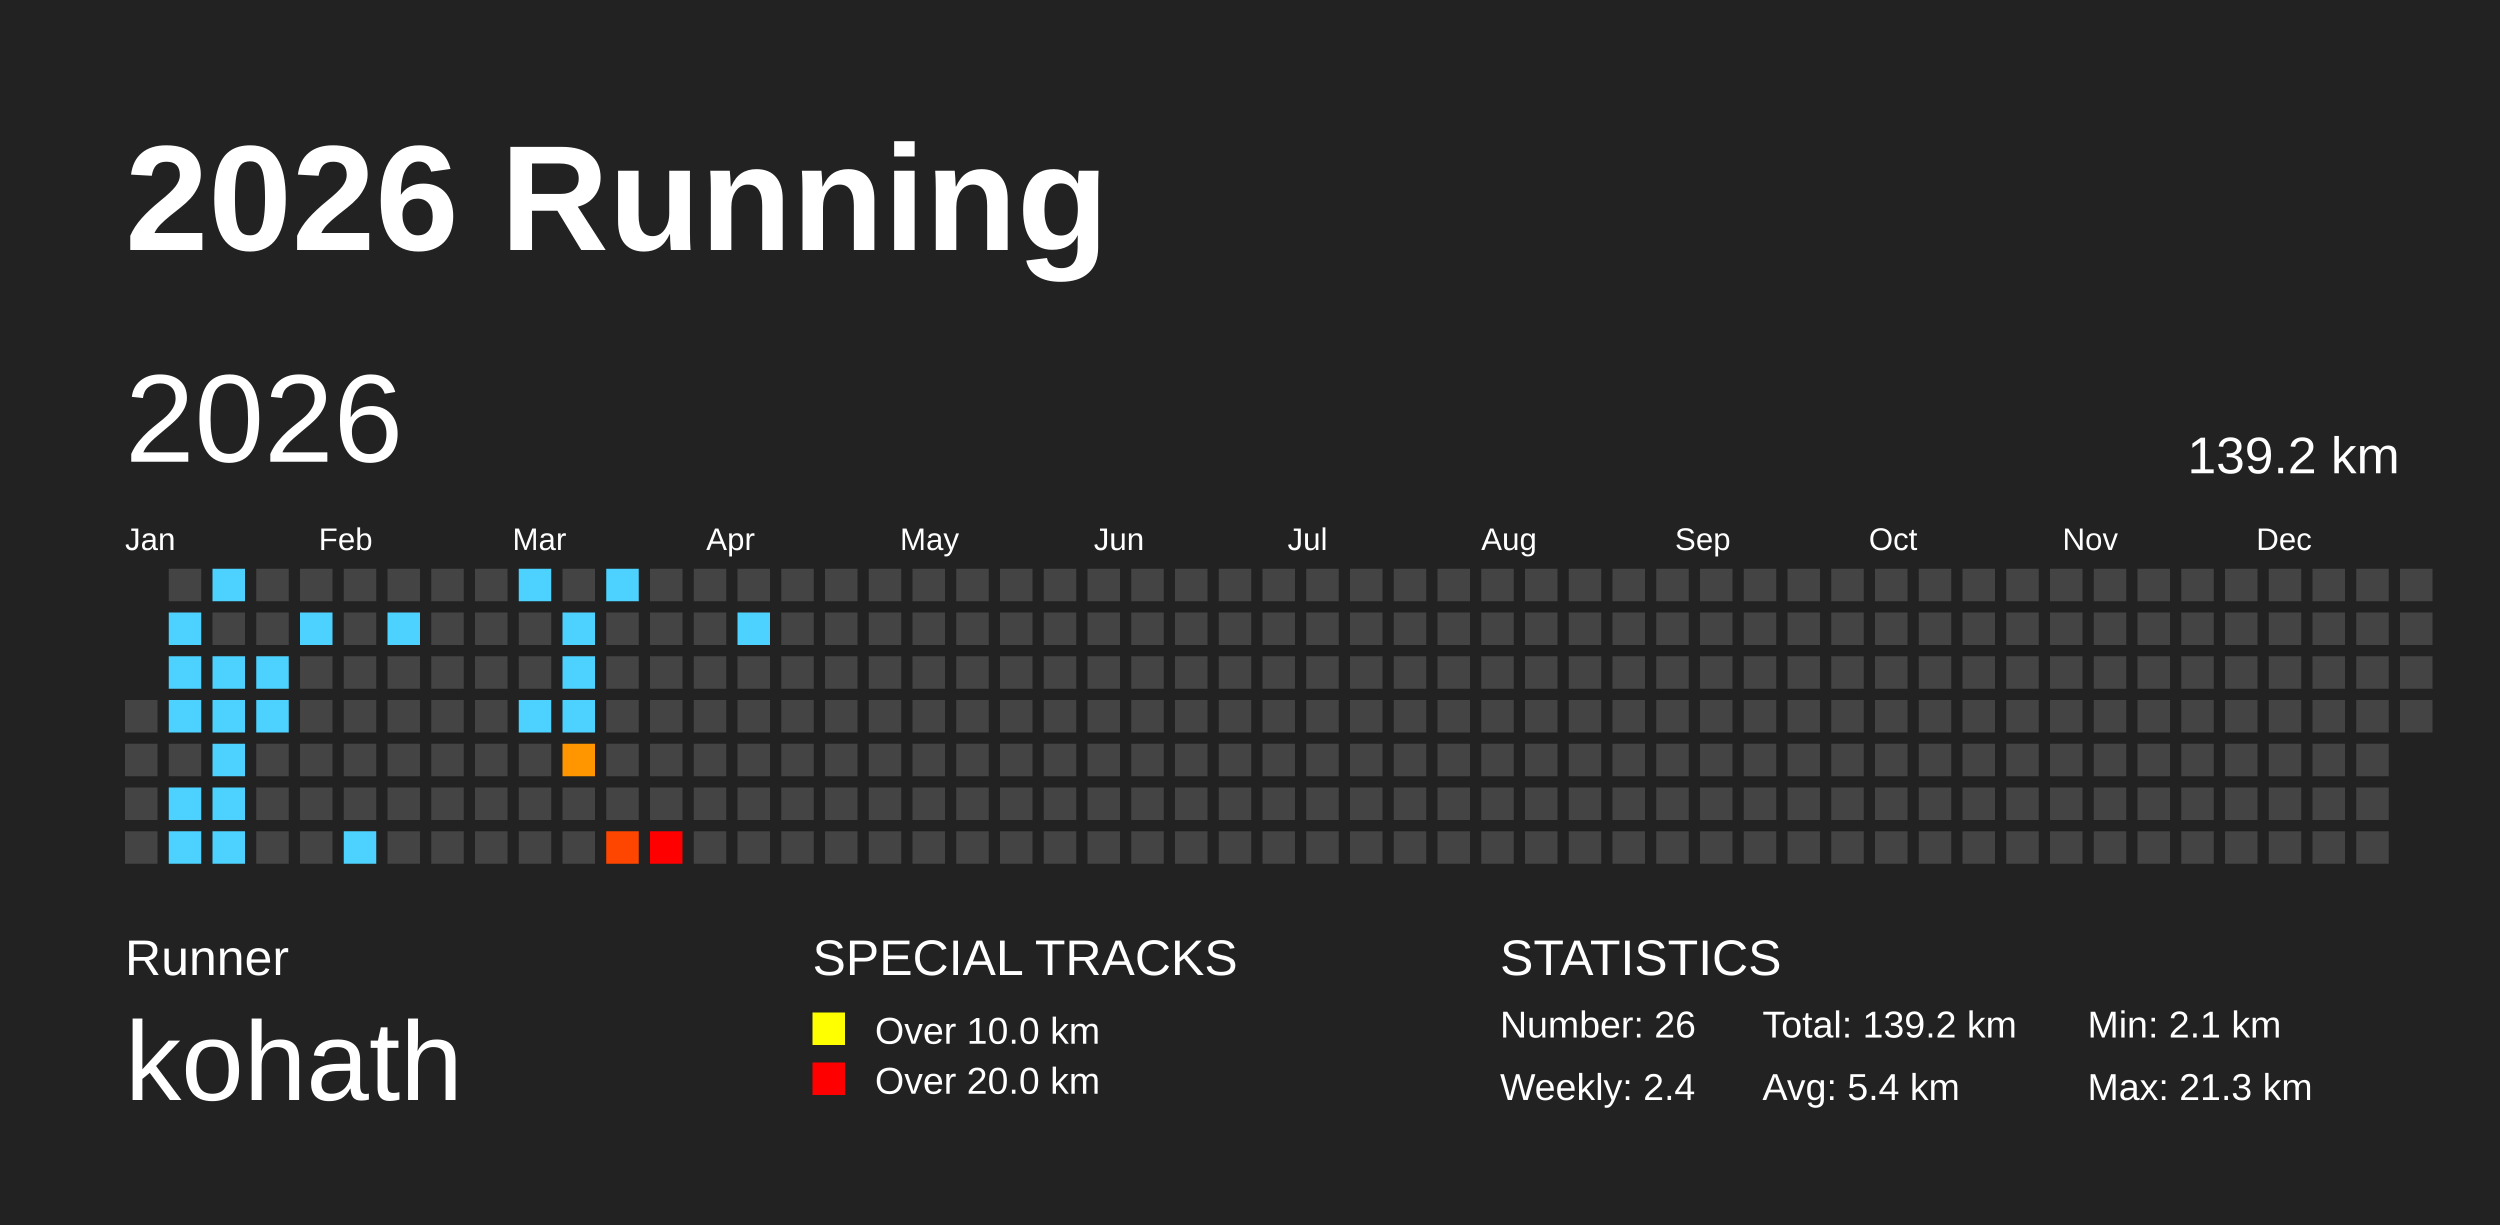
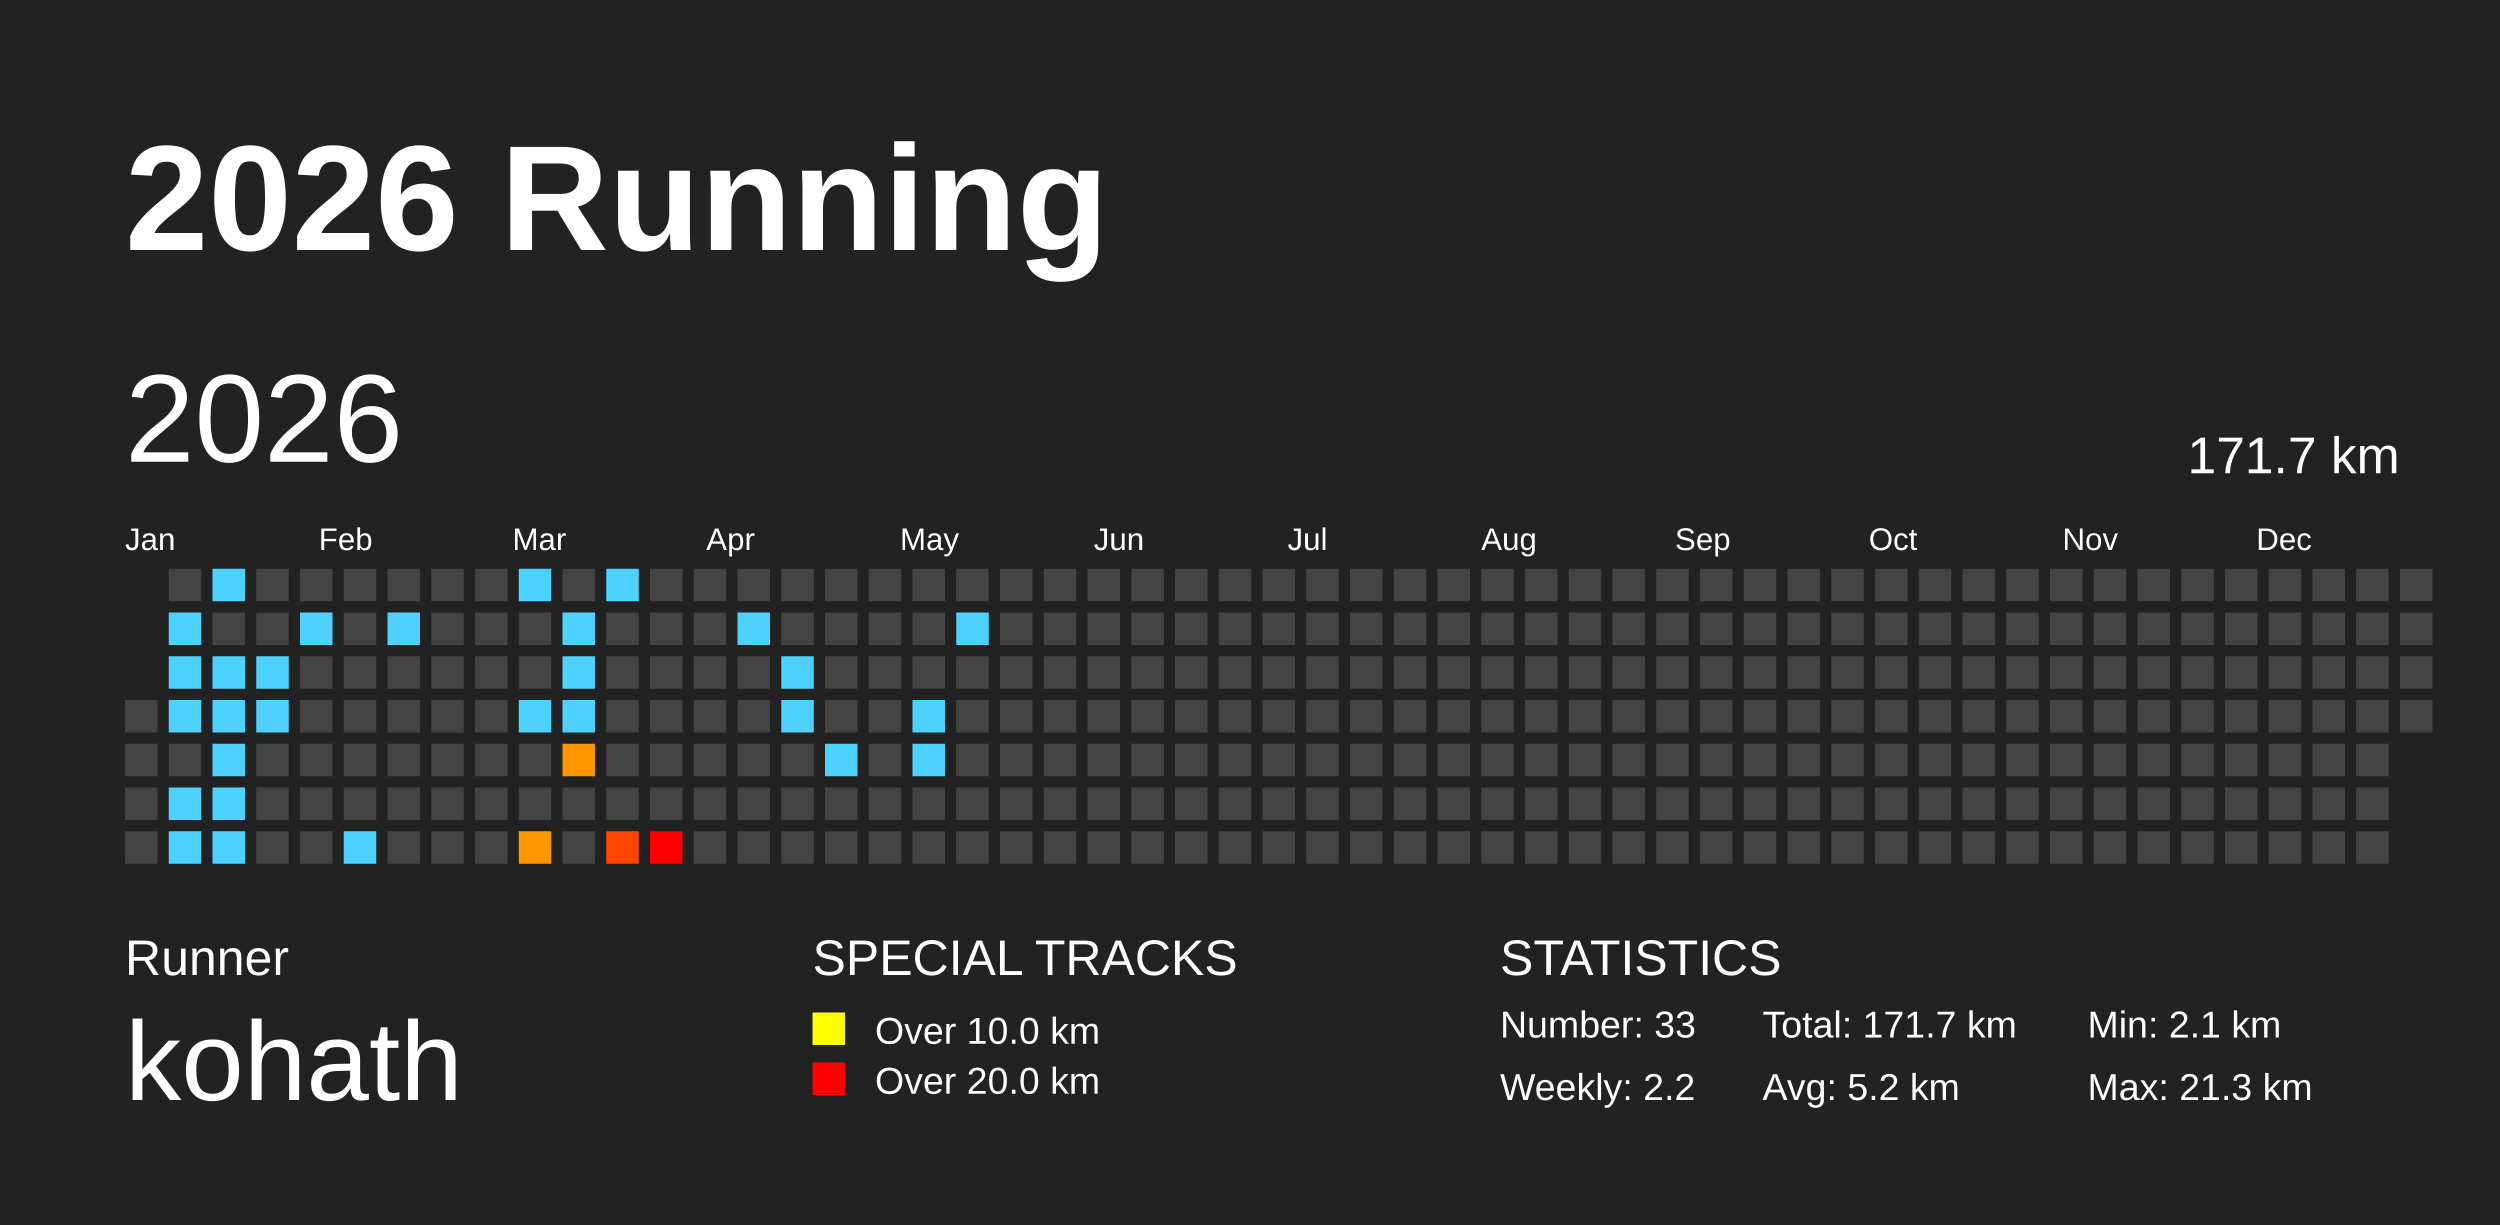
<svg xmlns="http://www.w3.org/2000/svg" baseProfile="full" height="98mm" version="1.1" viewBox="0,0,200,98" width="200mm">
  <defs>
    <pattern height="2" id="indoor-stripe" patternUnits="userSpaceOnUse" width="2">
      <line stroke="white" stroke-opacity="0.45" stroke-width="0.5" x1="0" x2="2" y1="2" y2="0" />
    </pattern>
  </defs>
  <rect fill="#222222" height="98" width="200" x="0" y="0" />
  <text fill="#FFFFFF" style="font-size:12px; font-family:Arial; font-weight:bold;" x="10" y="20">2026 Running</text>
  <text fill="#FFFFFF" style="font-size:4px; font-family:Arial" x="10" y="78">Runner</text>
  <text fill="#FFFFFF" style="font-size:9px; font-family:Arial" x="10" y="88">kohath</text>
  <text fill="#FFFFFF" style="font-size:4px; font-family:Arial" x="65" y="78">SPECIAL TRACKS</text>
  <rect fill="yellow" height="2.6" width="2.6" x="65" y="81" />
  <text fill="#FFFFFF" style="font-size:3px; font-family:Arial" x="70" y="83.5">Over 10.0 km</text>
  <rect fill="red" height="2.6" width="2.6" x="65" y="85" />
  <text fill="#FFFFFF" style="font-size:3px; font-family:Arial" x="70" y="87.5">Over 20.0 km</text>
  <text fill="#FFFFFF" style="font-size:4px; font-family:Arial" x="120" y="78">STATISTICS</text>
-   <text fill="#FFFFFF" style="font-size:3px; font-family:Arial" x="120" y="83">Number: 26</text>
-   <text fill="#FFFFFF" style="font-size:3px; font-family:Arial" x="120" y="88">Weekly: 2.4</text>
-   <text fill="#FFFFFF" style="font-size:3px; font-family:Arial" x="141" y="83">Total: 139.2 km</text>
-   <text fill="#FFFFFF" style="font-size:3px; font-family:Arial" x="141" y="88">Avg: 5.4 km</text>
+   <text fill="#FFFFFF" style="font-size:3px; font-family:Arial" x="120" y="83">Number: 33</text>
+   <text fill="#FFFFFF" style="font-size:3px; font-family:Arial" x="120" y="88">Weekly: 2.2</text>
+   <text fill="#FFFFFF" style="font-size:3px; font-family:Arial" x="141" y="83">Total: 171.7 km</text>
+   <text fill="#FFFFFF" style="font-size:3px; font-family:Arial" x="141" y="88">Avg: 5.2 km</text>
  <text fill="#FFFFFF" style="font-size:3px; font-family:Arial" x="167" y="83">Min: 2.1 km</text>
  <text fill="#FFFFFF" style="font-size:3px; font-family:Arial" x="167" y="88">Max: 21.3 km</text>
  <text dominant-baseline="hanging" fill="#FFFFFF" style="font-size:10.0px; font-family:Arial;" x="10" y="30">2026</text>
-   <text dominant-baseline="hanging" fill="#FFFFFF" style="font-size:4.125px; font-family:Arial;" x="175" y="35">139.2 km</text>
+   <text dominant-baseline="hanging" fill="#FFFFFF" style="font-size:4.125px; font-family:Arial;" x="175" y="35">171.7 km</text>
  <text fill="#FFFFFF" style="font-size:2.5px; font-family:Arial" x="10.0" y="44">Jan</text>
  <text fill="#FFFFFF" style="font-size:2.5px; font-family:Arial" x="25.5" y="44">Feb</text>
  <text fill="#FFFFFF" style="font-size:2.5px; font-family:Arial" x="41.0" y="44">Mar</text>
  <text fill="#FFFFFF" style="font-size:2.5px; font-family:Arial" x="56.5" y="44">Apr</text>
  <text fill="#FFFFFF" style="font-size:2.5px; font-family:Arial" x="72.0" y="44">May</text>
  <text fill="#FFFFFF" style="font-size:2.5px; font-family:Arial" x="87.5" y="44">Jun</text>
  <text fill="#FFFFFF" style="font-size:2.5px; font-family:Arial" x="103.0" y="44">Jul</text>
  <text fill="#FFFFFF" style="font-size:2.5px; font-family:Arial" x="118.5" y="44">Aug</text>
  <text fill="#FFFFFF" style="font-size:2.5px; font-family:Arial" x="134.0" y="44">Sep</text>
  <text fill="#FFFFFF" style="font-size:2.5px; font-family:Arial" x="149.5" y="44">Oct</text>
  <text fill="#FFFFFF" style="font-size:2.5px; font-family:Arial" x="165.0" y="44">Nov</text>
  <text fill="#FFFFFF" style="font-size:2.5px; font-family:Arial" x="180.5" y="44">Dec</text>
  <rect fill="#444444" height="2.6" width="2.6" x="10.0" y="56.0" />
  <rect fill="#444444" height="2.6" width="2.6" x="10.0" y="59.5" />
  <rect fill="#444444" height="2.6" width="2.6" x="10.0" y="63.0" />
  <rect fill="#444444" height="2.6" width="2.6" x="10.0" y="66.5" />
  <rect fill="#444444" height="2.6" width="2.6" x="13.5" y="45.5" />
  <rect fill="#4dd2ff" height="2.6" width="2.6" x="13.5" y="49.0" />
  <rect fill="#4dd2ff" height="2.6" width="2.6" x="13.5" y="52.5" />
  <rect fill="#4dd2ff" height="2.6" width="2.6" x="13.5" y="56.0" />
  <rect fill="#444444" height="2.6" width="2.6" x="13.5" y="59.5" />
  <rect fill="#4dd2ff" height="2.6" width="2.6" x="13.5" y="63.0" />
  <rect fill="#4dd2ff" height="2.6" width="2.6" x="13.5" y="66.5" />
  <rect fill="#4dd2ff" height="2.6" width="2.6" x="17.0" y="45.5" />
  <rect fill="#444444" height="2.6" width="2.6" x="17.0" y="49.0" />
  <rect fill="#4dd2ff" height="2.6" width="2.6" x="17.0" y="52.5" />
  <rect fill="#4dd2ff" height="2.6" width="2.6" x="17.0" y="56.0" />
  <rect fill="#4dd2ff" height="2.6" width="2.6" x="17.0" y="59.5" />
  <rect fill="#4dd2ff" height="2.6" width="2.6" x="17.0" y="63.0" />
  <rect fill="#4dd2ff" height="2.6" width="2.6" x="17.0" y="66.5" />
  <rect fill="#444444" height="2.6" width="2.6" x="20.5" y="45.5" />
  <rect fill="#444444" height="2.6" width="2.6" x="20.5" y="49.0" />
  <rect fill="#4dd2ff" height="2.6" width="2.6" x="20.5" y="52.5" />
  <rect fill="#4dd2ff" height="2.6" width="2.6" x="20.5" y="56.0" />
  <rect fill="#444444" height="2.6" width="2.6" x="20.5" y="59.5" />
  <rect fill="#444444" height="2.6" width="2.6" x="20.5" y="63.0" />
  <rect fill="#444444" height="2.6" width="2.6" x="20.5" y="66.5" />
  <rect fill="#444444" height="2.6" width="2.6" x="24.0" y="45.5" />
  <rect fill="#4dd2ff" height="2.6" width="2.6" x="24.0" y="49.0" />
  <rect fill="#444444" height="2.6" width="2.6" x="24.0" y="52.5" />
  <rect fill="#444444" height="2.6" width="2.6" x="24.0" y="56.0" />
  <rect fill="#444444" height="2.6" width="2.6" x="24.0" y="59.5" />
  <rect fill="#444444" height="2.6" width="2.6" x="24.0" y="63.0" />
  <rect fill="#444444" height="2.6" width="2.6" x="24.0" y="66.5" />
  <rect fill="#444444" height="2.6" width="2.6" x="27.5" y="45.5" />
  <rect fill="#444444" height="2.6" width="2.6" x="27.5" y="49.0" />
  <rect fill="#444444" height="2.6" width="2.6" x="27.5" y="52.5" />
  <rect fill="#444444" height="2.6" width="2.6" x="27.5" y="56.0" />
  <rect fill="#444444" height="2.6" width="2.6" x="27.5" y="59.5" />
  <rect fill="#444444" height="2.6" width="2.6" x="27.5" y="63.0" />
  <rect fill="#4dd2ff" height="2.6" width="2.6" x="27.5" y="66.5" />
  <rect fill="#444444" height="2.6" width="2.6" x="31.0" y="45.5" />
  <rect fill="#4dd2ff" height="2.6" width="2.6" x="31.0" y="49.0" />
  <rect fill="#444444" height="2.6" width="2.6" x="31.0" y="52.5" />
  <rect fill="#444444" height="2.6" width="2.6" x="31.0" y="56.0" />
  <rect fill="#444444" height="2.6" width="2.6" x="31.0" y="59.5" />
  <rect fill="#444444" height="2.6" width="2.6" x="31.0" y="63.0" />
  <rect fill="#444444" height="2.6" width="2.6" x="31.0" y="66.5" />
  <rect fill="#444444" height="2.6" width="2.6" x="34.5" y="45.5" />
  <rect fill="#444444" height="2.6" width="2.6" x="34.5" y="49.0" />
  <rect fill="#444444" height="2.6" width="2.6" x="34.5" y="52.5" />
  <rect fill="#444444" height="2.6" width="2.6" x="34.5" y="56.0" />
  <rect fill="#444444" height="2.6" width="2.6" x="34.5" y="59.5" />
  <rect fill="#444444" height="2.6" width="2.6" x="34.5" y="63.0" />
  <rect fill="#444444" height="2.6" width="2.6" x="34.5" y="66.5" />
  <rect fill="#444444" height="2.6" width="2.6" x="38.0" y="45.5" />
  <rect fill="#444444" height="2.6" width="2.6" x="38.0" y="49.0" />
  <rect fill="#444444" height="2.6" width="2.6" x="38.0" y="52.5" />
  <rect fill="#444444" height="2.6" width="2.6" x="38.0" y="56.0" />
  <rect fill="#444444" height="2.6" width="2.6" x="38.0" y="59.5" />
  <rect fill="#444444" height="2.6" width="2.6" x="38.0" y="63.0" />
  <rect fill="#444444" height="2.6" width="2.6" x="38.0" y="66.5" />
  <rect fill="#4dd2ff" height="2.6" width="2.6" x="41.5" y="45.5" />
  <rect fill="#444444" height="2.6" width="2.6" x="41.5" y="49.0" />
  <rect fill="#444444" height="2.6" width="2.6" x="41.5" y="52.5" />
  <rect fill="#4dd2ff" height="2.6" width="2.6" x="41.5" y="56.0" />
  <rect fill="#444444" height="2.6" width="2.6" x="41.5" y="59.5" />
  <rect fill="#444444" height="2.6" width="2.6" x="41.5" y="63.0" />
-   <rect fill="#444444" height="2.6" width="2.6" x="41.5" y="66.5" />
+   <rect fill="#ff9600" height="2.6" width="2.6" x="41.5" y="66.5" />
  <rect fill="#444444" height="2.6" width="2.6" x="45.0" y="45.5" />
  <rect fill="#4dd2ff" height="2.6" width="2.6" x="45.0" y="49.0" />
  <rect fill="#4dd2ff" height="2.6" width="2.6" x="45.0" y="52.5" />
  <rect fill="#4dd2ff" height="2.6" width="2.6" x="45.0" y="56.0" />
  <rect fill="#ff9600" height="2.6" width="2.6" x="45.0" y="59.5" />
  <rect fill="#444444" height="2.6" width="2.6" x="45.0" y="63.0" />
  <rect fill="#444444" height="2.6" width="2.6" x="45.0" y="66.5" />
  <rect fill="#4dd2ff" height="2.6" width="2.6" x="48.5" y="45.5" />
  <rect fill="#444444" height="2.6" width="2.6" x="48.5" y="49.0" />
  <rect fill="#444444" height="2.6" width="2.6" x="48.5" y="52.5" />
  <rect fill="#444444" height="2.6" width="2.6" x="48.5" y="56.0" />
  <rect fill="#444444" height="2.6" width="2.6" x="48.5" y="59.5" />
  <rect fill="#444444" height="2.6" width="2.6" x="48.5" y="63.0" />
  <rect fill="#ff4600" height="2.6" width="2.6" x="48.5" y="66.5" />
  <rect fill="#444444" height="2.6" width="2.6" x="52.0" y="45.5" />
  <rect fill="#444444" height="2.6" width="2.6" x="52.0" y="49.0" />
  <rect fill="#444444" height="2.6" width="2.6" x="52.0" y="52.5" />
  <rect fill="#444444" height="2.6" width="2.6" x="52.0" y="56.0" />
  <rect fill="#444444" height="2.6" width="2.6" x="52.0" y="59.5" />
  <rect fill="#444444" height="2.6" width="2.6" x="52.0" y="63.0" />
  <rect fill="red" height="2.6" width="2.6" x="52.0" y="66.5" />
  <rect fill="#444444" height="2.6" width="2.6" x="55.5" y="45.5" />
  <rect fill="#444444" height="2.6" width="2.6" x="55.5" y="49.0" />
  <rect fill="#444444" height="2.6" width="2.6" x="55.5" y="52.5" />
  <rect fill="#444444" height="2.6" width="2.6" x="55.5" y="56.0" />
  <rect fill="#444444" height="2.6" width="2.6" x="55.5" y="59.5" />
  <rect fill="#444444" height="2.6" width="2.6" x="55.5" y="63.0" />
  <rect fill="#444444" height="2.6" width="2.6" x="55.5" y="66.5" />
  <rect fill="#444444" height="2.6" width="2.6" x="59.0" y="45.5" />
  <rect fill="#4dd2ff" height="2.6" width="2.6" x="59.0" y="49.0" />
  <rect fill="#444444" height="2.6" width="2.6" x="59.0" y="52.5" />
  <rect fill="#444444" height="2.6" width="2.6" x="59.0" y="56.0" />
  <rect fill="#444444" height="2.6" width="2.6" x="59.0" y="59.5" />
  <rect fill="#444444" height="2.6" width="2.6" x="59.0" y="63.0" />
  <rect fill="#444444" height="2.6" width="2.6" x="59.0" y="66.5" />
  <rect fill="#444444" height="2.6" width="2.6" x="62.5" y="45.5" />
  <rect fill="#444444" height="2.6" width="2.6" x="62.5" y="49.0" />
-   <rect fill="#444444" height="2.6" width="2.6" x="62.5" y="52.5" />
-   <rect fill="#444444" height="2.6" width="2.6" x="62.5" y="56.0" />
+   <rect fill="#4dd2ff" height="2.6" width="2.6" x="62.5" y="52.5" />
+   <rect fill="#4dd2ff" height="2.6" width="2.6" x="62.5" y="56.0" />
  <rect fill="#444444" height="2.6" width="2.6" x="62.5" y="59.5" />
  <rect fill="#444444" height="2.6" width="2.6" x="62.5" y="63.0" />
  <rect fill="#444444" height="2.6" width="2.6" x="62.5" y="66.5" />
  <rect fill="#444444" height="2.6" width="2.6" x="66.0" y="45.5" />
  <rect fill="#444444" height="2.6" width="2.6" x="66.0" y="49.0" />
  <rect fill="#444444" height="2.6" width="2.6" x="66.0" y="52.5" />
  <rect fill="#444444" height="2.6" width="2.6" x="66.0" y="56.0" />
-   <rect fill="#444444" height="2.6" width="2.6" x="66.0" y="59.5" />
+   <rect fill="#4dd2ff" height="2.6" width="2.6" x="66.0" y="59.5" />
  <rect fill="#444444" height="2.6" width="2.6" x="66.0" y="63.0" />
  <rect fill="#444444" height="2.6" width="2.6" x="66.0" y="66.5" />
  <rect fill="#444444" height="2.6" width="2.6" x="69.5" y="45.5" />
  <rect fill="#444444" height="2.6" width="2.6" x="69.5" y="49.0" />
  <rect fill="#444444" height="2.6" width="2.6" x="69.5" y="52.5" />
  <rect fill="#444444" height="2.6" width="2.6" x="69.5" y="56.0" />
  <rect fill="#444444" height="2.6" width="2.6" x="69.5" y="59.5" />
  <rect fill="#444444" height="2.6" width="2.6" x="69.5" y="63.0" />
  <rect fill="#444444" height="2.6" width="2.6" x="69.5" y="66.5" />
  <rect fill="#444444" height="2.6" width="2.6" x="73.0" y="45.5" />
  <rect fill="#444444" height="2.6" width="2.6" x="73.0" y="49.0" />
  <rect fill="#444444" height="2.6" width="2.6" x="73.0" y="52.5" />
-   <rect fill="#444444" height="2.6" width="2.6" x="73.0" y="56.0" />
-   <rect fill="#444444" height="2.6" width="2.6" x="73.0" y="59.5" />
+   <rect fill="#4dd2ff" height="2.6" width="2.6" x="73.0" y="56.0" />
+   <rect fill="#4dd2ff" height="2.6" width="2.6" x="73.0" y="59.5" />
  <rect fill="#444444" height="2.6" width="2.6" x="73.0" y="63.0" />
  <rect fill="#444444" height="2.6" width="2.6" x="73.0" y="66.5" />
  <rect fill="#444444" height="2.6" width="2.6" x="76.5" y="45.5" />
-   <rect fill="#444444" height="2.6" width="2.6" x="76.5" y="49.0" />
+   <rect fill="#4dd2ff" height="2.6" width="2.6" x="76.5" y="49.0" />
  <rect fill="#444444" height="2.6" width="2.6" x="76.5" y="52.5" />
  <rect fill="#444444" height="2.6" width="2.6" x="76.5" y="56.0" />
  <rect fill="#444444" height="2.6" width="2.6" x="76.5" y="59.5" />
  <rect fill="#444444" height="2.6" width="2.6" x="76.5" y="63.0" />
  <rect fill="#444444" height="2.6" width="2.6" x="76.5" y="66.5" />
  <rect fill="#444444" height="2.6" width="2.6" x="80.0" y="45.5" />
  <rect fill="#444444" height="2.6" width="2.6" x="80.0" y="49.0" />
  <rect fill="#444444" height="2.6" width="2.6" x="80.0" y="52.5" />
  <rect fill="#444444" height="2.6" width="2.6" x="80.0" y="56.0" />
  <rect fill="#444444" height="2.6" width="2.6" x="80.0" y="59.5" />
  <rect fill="#444444" height="2.6" width="2.6" x="80.0" y="63.0" />
  <rect fill="#444444" height="2.6" width="2.6" x="80.0" y="66.5" />
  <rect fill="#444444" height="2.6" width="2.6" x="83.5" y="45.5" />
  <rect fill="#444444" height="2.6" width="2.6" x="83.5" y="49.0" />
  <rect fill="#444444" height="2.6" width="2.6" x="83.5" y="52.5" />
  <rect fill="#444444" height="2.6" width="2.6" x="83.5" y="56.0" />
  <rect fill="#444444" height="2.6" width="2.6" x="83.5" y="59.5" />
  <rect fill="#444444" height="2.6" width="2.6" x="83.5" y="63.0" />
  <rect fill="#444444" height="2.6" width="2.6" x="83.5" y="66.5" />
  <rect fill="#444444" height="2.6" width="2.6" x="87.0" y="45.5" />
  <rect fill="#444444" height="2.6" width="2.6" x="87.0" y="49.0" />
  <rect fill="#444444" height="2.6" width="2.6" x="87.0" y="52.5" />
  <rect fill="#444444" height="2.6" width="2.6" x="87.0" y="56.0" />
  <rect fill="#444444" height="2.6" width="2.6" x="87.0" y="59.5" />
  <rect fill="#444444" height="2.6" width="2.6" x="87.0" y="63.0" />
  <rect fill="#444444" height="2.6" width="2.6" x="87.0" y="66.5" />
  <rect fill="#444444" height="2.6" width="2.6" x="90.5" y="45.5" />
  <rect fill="#444444" height="2.6" width="2.6" x="90.5" y="49.0" />
  <rect fill="#444444" height="2.6" width="2.6" x="90.5" y="52.5" />
  <rect fill="#444444" height="2.6" width="2.6" x="90.5" y="56.0" />
  <rect fill="#444444" height="2.6" width="2.6" x="90.5" y="59.5" />
  <rect fill="#444444" height="2.6" width="2.6" x="90.5" y="63.0" />
  <rect fill="#444444" height="2.6" width="2.6" x="90.5" y="66.5" />
  <rect fill="#444444" height="2.6" width="2.6" x="94.0" y="45.5" />
  <rect fill="#444444" height="2.6" width="2.6" x="94.0" y="49.0" />
  <rect fill="#444444" height="2.6" width="2.6" x="94.0" y="52.5" />
  <rect fill="#444444" height="2.6" width="2.6" x="94.0" y="56.0" />
  <rect fill="#444444" height="2.6" width="2.6" x="94.0" y="59.5" />
  <rect fill="#444444" height="2.6" width="2.6" x="94.0" y="63.0" />
  <rect fill="#444444" height="2.6" width="2.6" x="94.0" y="66.5" />
  <rect fill="#444444" height="2.6" width="2.6" x="97.5" y="45.5" />
  <rect fill="#444444" height="2.6" width="2.6" x="97.5" y="49.0" />
  <rect fill="#444444" height="2.6" width="2.6" x="97.5" y="52.5" />
  <rect fill="#444444" height="2.6" width="2.6" x="97.5" y="56.0" />
  <rect fill="#444444" height="2.6" width="2.6" x="97.5" y="59.5" />
  <rect fill="#444444" height="2.6" width="2.6" x="97.5" y="63.0" />
  <rect fill="#444444" height="2.6" width="2.6" x="97.5" y="66.5" />
  <rect fill="#444444" height="2.6" width="2.6" x="101.0" y="45.5" />
  <rect fill="#444444" height="2.6" width="2.6" x="101.0" y="49.0" />
  <rect fill="#444444" height="2.6" width="2.6" x="101.0" y="52.5" />
  <rect fill="#444444" height="2.6" width="2.6" x="101.0" y="56.0" />
  <rect fill="#444444" height="2.6" width="2.6" x="101.0" y="59.5" />
  <rect fill="#444444" height="2.6" width="2.6" x="101.0" y="63.0" />
  <rect fill="#444444" height="2.6" width="2.6" x="101.0" y="66.5" />
  <rect fill="#444444" height="2.6" width="2.6" x="104.5" y="45.5" />
  <rect fill="#444444" height="2.6" width="2.6" x="104.5" y="49.0" />
  <rect fill="#444444" height="2.6" width="2.6" x="104.5" y="52.5" />
  <rect fill="#444444" height="2.6" width="2.6" x="104.5" y="56.0" />
  <rect fill="#444444" height="2.6" width="2.6" x="104.5" y="59.5" />
  <rect fill="#444444" height="2.6" width="2.6" x="104.5" y="63.0" />
  <rect fill="#444444" height="2.6" width="2.6" x="104.5" y="66.5" />
  <rect fill="#444444" height="2.6" width="2.6" x="108.0" y="45.5" />
  <rect fill="#444444" height="2.6" width="2.6" x="108.0" y="49.0" />
  <rect fill="#444444" height="2.6" width="2.6" x="108.0" y="52.5" />
  <rect fill="#444444" height="2.6" width="2.6" x="108.0" y="56.0" />
  <rect fill="#444444" height="2.6" width="2.6" x="108.0" y="59.5" />
  <rect fill="#444444" height="2.6" width="2.6" x="108.0" y="63.0" />
  <rect fill="#444444" height="2.6" width="2.6" x="108.0" y="66.5" />
  <rect fill="#444444" height="2.6" width="2.6" x="111.5" y="45.5" />
  <rect fill="#444444" height="2.6" width="2.6" x="111.5" y="49.0" />
  <rect fill="#444444" height="2.6" width="2.6" x="111.5" y="52.5" />
  <rect fill="#444444" height="2.6" width="2.6" x="111.5" y="56.0" />
  <rect fill="#444444" height="2.6" width="2.6" x="111.5" y="59.5" />
  <rect fill="#444444" height="2.6" width="2.6" x="111.5" y="63.0" />
  <rect fill="#444444" height="2.6" width="2.6" x="111.5" y="66.5" />
  <rect fill="#444444" height="2.6" width="2.6" x="115.0" y="45.5" />
  <rect fill="#444444" height="2.6" width="2.6" x="115.0" y="49.0" />
  <rect fill="#444444" height="2.6" width="2.6" x="115.0" y="52.5" />
  <rect fill="#444444" height="2.6" width="2.6" x="115.0" y="56.0" />
  <rect fill="#444444" height="2.6" width="2.6" x="115.0" y="59.5" />
  <rect fill="#444444" height="2.6" width="2.6" x="115.0" y="63.0" />
  <rect fill="#444444" height="2.6" width="2.6" x="115.0" y="66.5" />
  <rect fill="#444444" height="2.6" width="2.6" x="118.5" y="45.5" />
  <rect fill="#444444" height="2.6" width="2.6" x="118.5" y="49.0" />
  <rect fill="#444444" height="2.6" width="2.6" x="118.5" y="52.5" />
  <rect fill="#444444" height="2.6" width="2.6" x="118.5" y="56.0" />
  <rect fill="#444444" height="2.6" width="2.6" x="118.5" y="59.5" />
  <rect fill="#444444" height="2.6" width="2.6" x="118.5" y="63.0" />
  <rect fill="#444444" height="2.6" width="2.6" x="118.5" y="66.5" />
  <rect fill="#444444" height="2.6" width="2.6" x="122.0" y="45.5" />
  <rect fill="#444444" height="2.6" width="2.6" x="122.0" y="49.0" />
  <rect fill="#444444" height="2.6" width="2.6" x="122.0" y="52.5" />
  <rect fill="#444444" height="2.6" width="2.6" x="122.0" y="56.0" />
  <rect fill="#444444" height="2.6" width="2.6" x="122.0" y="59.5" />
  <rect fill="#444444" height="2.6" width="2.6" x="122.0" y="63.0" />
  <rect fill="#444444" height="2.6" width="2.6" x="122.0" y="66.5" />
  <rect fill="#444444" height="2.6" width="2.6" x="125.5" y="45.5" />
  <rect fill="#444444" height="2.6" width="2.6" x="125.5" y="49.0" />
  <rect fill="#444444" height="2.6" width="2.6" x="125.5" y="52.5" />
  <rect fill="#444444" height="2.6" width="2.6" x="125.5" y="56.0" />
  <rect fill="#444444" height="2.6" width="2.6" x="125.5" y="59.5" />
  <rect fill="#444444" height="2.6" width="2.6" x="125.5" y="63.0" />
  <rect fill="#444444" height="2.6" width="2.6" x="125.5" y="66.5" />
  <rect fill="#444444" height="2.6" width="2.6" x="129.0" y="45.5" />
  <rect fill="#444444" height="2.6" width="2.6" x="129.0" y="49.0" />
  <rect fill="#444444" height="2.6" width="2.6" x="129.0" y="52.5" />
  <rect fill="#444444" height="2.6" width="2.6" x="129.0" y="56.0" />
  <rect fill="#444444" height="2.6" width="2.6" x="129.0" y="59.5" />
  <rect fill="#444444" height="2.6" width="2.6" x="129.0" y="63.0" />
  <rect fill="#444444" height="2.6" width="2.6" x="129.0" y="66.5" />
  <rect fill="#444444" height="2.6" width="2.6" x="132.5" y="45.5" />
  <rect fill="#444444" height="2.6" width="2.6" x="132.5" y="49.0" />
  <rect fill="#444444" height="2.6" width="2.6" x="132.5" y="52.5" />
  <rect fill="#444444" height="2.6" width="2.6" x="132.5" y="56.0" />
  <rect fill="#444444" height="2.6" width="2.6" x="132.5" y="59.5" />
  <rect fill="#444444" height="2.6" width="2.6" x="132.5" y="63.0" />
  <rect fill="#444444" height="2.6" width="2.6" x="132.5" y="66.5" />
  <rect fill="#444444" height="2.6" width="2.6" x="136.0" y="45.5" />
  <rect fill="#444444" height="2.6" width="2.6" x="136.0" y="49.0" />
  <rect fill="#444444" height="2.6" width="2.6" x="136.0" y="52.5" />
  <rect fill="#444444" height="2.6" width="2.6" x="136.0" y="56.0" />
  <rect fill="#444444" height="2.6" width="2.6" x="136.0" y="59.5" />
  <rect fill="#444444" height="2.6" width="2.6" x="136.0" y="63.0" />
  <rect fill="#444444" height="2.6" width="2.6" x="136.0" y="66.5" />
  <rect fill="#444444" height="2.6" width="2.6" x="139.5" y="45.5" />
  <rect fill="#444444" height="2.6" width="2.6" x="139.5" y="49.0" />
  <rect fill="#444444" height="2.6" width="2.6" x="139.5" y="52.5" />
  <rect fill="#444444" height="2.6" width="2.6" x="139.5" y="56.0" />
  <rect fill="#444444" height="2.6" width="2.6" x="139.5" y="59.5" />
  <rect fill="#444444" height="2.6" width="2.6" x="139.5" y="63.0" />
  <rect fill="#444444" height="2.6" width="2.6" x="139.5" y="66.5" />
  <rect fill="#444444" height="2.6" width="2.6" x="143.0" y="45.5" />
  <rect fill="#444444" height="2.6" width="2.6" x="143.0" y="49.0" />
  <rect fill="#444444" height="2.6" width="2.6" x="143.0" y="52.5" />
  <rect fill="#444444" height="2.6" width="2.6" x="143.0" y="56.0" />
  <rect fill="#444444" height="2.6" width="2.6" x="143.0" y="59.5" />
  <rect fill="#444444" height="2.6" width="2.6" x="143.0" y="63.0" />
  <rect fill="#444444" height="2.6" width="2.6" x="143.0" y="66.5" />
  <rect fill="#444444" height="2.6" width="2.6" x="146.5" y="45.5" />
  <rect fill="#444444" height="2.6" width="2.6" x="146.5" y="49.0" />
  <rect fill="#444444" height="2.6" width="2.6" x="146.5" y="52.5" />
  <rect fill="#444444" height="2.6" width="2.6" x="146.5" y="56.0" />
  <rect fill="#444444" height="2.6" width="2.6" x="146.5" y="59.5" />
  <rect fill="#444444" height="2.6" width="2.6" x="146.5" y="63.0" />
  <rect fill="#444444" height="2.6" width="2.6" x="146.5" y="66.5" />
  <rect fill="#444444" height="2.6" width="2.6" x="150.0" y="45.5" />
  <rect fill="#444444" height="2.6" width="2.6" x="150.0" y="49.0" />
  <rect fill="#444444" height="2.6" width="2.6" x="150.0" y="52.5" />
  <rect fill="#444444" height="2.6" width="2.6" x="150.0" y="56.0" />
  <rect fill="#444444" height="2.6" width="2.6" x="150.0" y="59.5" />
  <rect fill="#444444" height="2.6" width="2.6" x="150.0" y="63.0" />
  <rect fill="#444444" height="2.6" width="2.6" x="150.0" y="66.5" />
  <rect fill="#444444" height="2.6" width="2.6" x="153.5" y="45.5" />
  <rect fill="#444444" height="2.6" width="2.6" x="153.5" y="49.0" />
  <rect fill="#444444" height="2.6" width="2.6" x="153.5" y="52.5" />
  <rect fill="#444444" height="2.6" width="2.6" x="153.5" y="56.0" />
  <rect fill="#444444" height="2.6" width="2.6" x="153.5" y="59.5" />
  <rect fill="#444444" height="2.6" width="2.6" x="153.5" y="63.0" />
  <rect fill="#444444" height="2.6" width="2.6" x="153.5" y="66.5" />
  <rect fill="#444444" height="2.6" width="2.6" x="157.0" y="45.5" />
  <rect fill="#444444" height="2.6" width="2.6" x="157.0" y="49.0" />
  <rect fill="#444444" height="2.6" width="2.6" x="157.0" y="52.5" />
  <rect fill="#444444" height="2.6" width="2.6" x="157.0" y="56.0" />
  <rect fill="#444444" height="2.6" width="2.6" x="157.0" y="59.5" />
  <rect fill="#444444" height="2.6" width="2.6" x="157.0" y="63.0" />
  <rect fill="#444444" height="2.6" width="2.6" x="157.0" y="66.5" />
  <rect fill="#444444" height="2.6" width="2.6" x="160.5" y="45.5" />
  <rect fill="#444444" height="2.6" width="2.6" x="160.5" y="49.0" />
  <rect fill="#444444" height="2.6" width="2.6" x="160.5" y="52.5" />
  <rect fill="#444444" height="2.6" width="2.6" x="160.5" y="56.0" />
  <rect fill="#444444" height="2.6" width="2.6" x="160.5" y="59.5" />
  <rect fill="#444444" height="2.6" width="2.6" x="160.5" y="63.0" />
  <rect fill="#444444" height="2.6" width="2.6" x="160.5" y="66.5" />
  <rect fill="#444444" height="2.6" width="2.6" x="164.0" y="45.5" />
  <rect fill="#444444" height="2.6" width="2.6" x="164.0" y="49.0" />
  <rect fill="#444444" height="2.6" width="2.6" x="164.0" y="52.5" />
  <rect fill="#444444" height="2.6" width="2.6" x="164.0" y="56.0" />
  <rect fill="#444444" height="2.6" width="2.6" x="164.0" y="59.5" />
  <rect fill="#444444" height="2.6" width="2.6" x="164.0" y="63.0" />
  <rect fill="#444444" height="2.6" width="2.6" x="164.0" y="66.5" />
  <rect fill="#444444" height="2.6" width="2.6" x="167.5" y="45.5" />
  <rect fill="#444444" height="2.6" width="2.6" x="167.5" y="49.0" />
  <rect fill="#444444" height="2.6" width="2.6" x="167.5" y="52.5" />
  <rect fill="#444444" height="2.6" width="2.6" x="167.5" y="56.0" />
  <rect fill="#444444" height="2.6" width="2.6" x="167.5" y="59.5" />
  <rect fill="#444444" height="2.6" width="2.6" x="167.5" y="63.0" />
  <rect fill="#444444" height="2.6" width="2.6" x="167.5" y="66.5" />
  <rect fill="#444444" height="2.6" width="2.6" x="171.0" y="45.5" />
  <rect fill="#444444" height="2.6" width="2.6" x="171.0" y="49.0" />
  <rect fill="#444444" height="2.6" width="2.6" x="171.0" y="52.5" />
  <rect fill="#444444" height="2.6" width="2.6" x="171.0" y="56.0" />
  <rect fill="#444444" height="2.6" width="2.6" x="171.0" y="59.5" />
  <rect fill="#444444" height="2.6" width="2.6" x="171.0" y="63.0" />
  <rect fill="#444444" height="2.6" width="2.6" x="171.0" y="66.5" />
  <rect fill="#444444" height="2.6" width="2.6" x="174.5" y="45.5" />
  <rect fill="#444444" height="2.6" width="2.6" x="174.5" y="49.0" />
  <rect fill="#444444" height="2.6" width="2.6" x="174.5" y="52.5" />
  <rect fill="#444444" height="2.6" width="2.6" x="174.5" y="56.0" />
  <rect fill="#444444" height="2.6" width="2.6" x="174.5" y="59.5" />
  <rect fill="#444444" height="2.6" width="2.6" x="174.5" y="63.0" />
  <rect fill="#444444" height="2.6" width="2.6" x="174.5" y="66.5" />
  <rect fill="#444444" height="2.6" width="2.6" x="178.0" y="45.5" />
  <rect fill="#444444" height="2.6" width="2.6" x="178.0" y="49.0" />
  <rect fill="#444444" height="2.6" width="2.6" x="178.0" y="52.5" />
  <rect fill="#444444" height="2.6" width="2.6" x="178.0" y="56.0" />
  <rect fill="#444444" height="2.6" width="2.6" x="178.0" y="59.5" />
  <rect fill="#444444" height="2.6" width="2.6" x="178.0" y="63.0" />
  <rect fill="#444444" height="2.6" width="2.6" x="178.0" y="66.5" />
  <rect fill="#444444" height="2.6" width="2.6" x="181.5" y="45.5" />
  <rect fill="#444444" height="2.6" width="2.6" x="181.5" y="49.0" />
  <rect fill="#444444" height="2.6" width="2.6" x="181.5" y="52.5" />
  <rect fill="#444444" height="2.6" width="2.6" x="181.5" y="56.0" />
  <rect fill="#444444" height="2.6" width="2.6" x="181.5" y="59.5" />
  <rect fill="#444444" height="2.6" width="2.6" x="181.5" y="63.0" />
  <rect fill="#444444" height="2.6" width="2.6" x="181.5" y="66.5" />
  <rect fill="#444444" height="2.6" width="2.6" x="185.0" y="45.5" />
  <rect fill="#444444" height="2.6" width="2.6" x="185.0" y="49.0" />
  <rect fill="#444444" height="2.6" width="2.6" x="185.0" y="52.5" />
  <rect fill="#444444" height="2.6" width="2.6" x="185.0" y="56.0" />
  <rect fill="#444444" height="2.6" width="2.6" x="185.0" y="59.5" />
  <rect fill="#444444" height="2.6" width="2.6" x="185.0" y="63.0" />
  <rect fill="#444444" height="2.6" width="2.6" x="185.0" y="66.5" />
  <rect fill="#444444" height="2.6" width="2.6" x="188.5" y="45.5" />
  <rect fill="#444444" height="2.6" width="2.6" x="188.5" y="49.0" />
  <rect fill="#444444" height="2.6" width="2.6" x="188.5" y="52.5" />
  <rect fill="#444444" height="2.6" width="2.6" x="188.5" y="56.0" />
  <rect fill="#444444" height="2.6" width="2.6" x="188.5" y="59.5" />
  <rect fill="#444444" height="2.6" width="2.6" x="188.5" y="63.0" />
  <rect fill="#444444" height="2.6" width="2.6" x="188.5" y="66.5" />
  <rect fill="#444444" height="2.6" width="2.6" x="192.0" y="45.5" />
  <rect fill="#444444" height="2.6" width="2.6" x="192.0" y="49.0" />
  <rect fill="#444444" height="2.6" width="2.6" x="192.0" y="52.5" />
  <rect fill="#444444" height="2.6" width="2.6" x="192.0" y="56.0" />
</svg>
